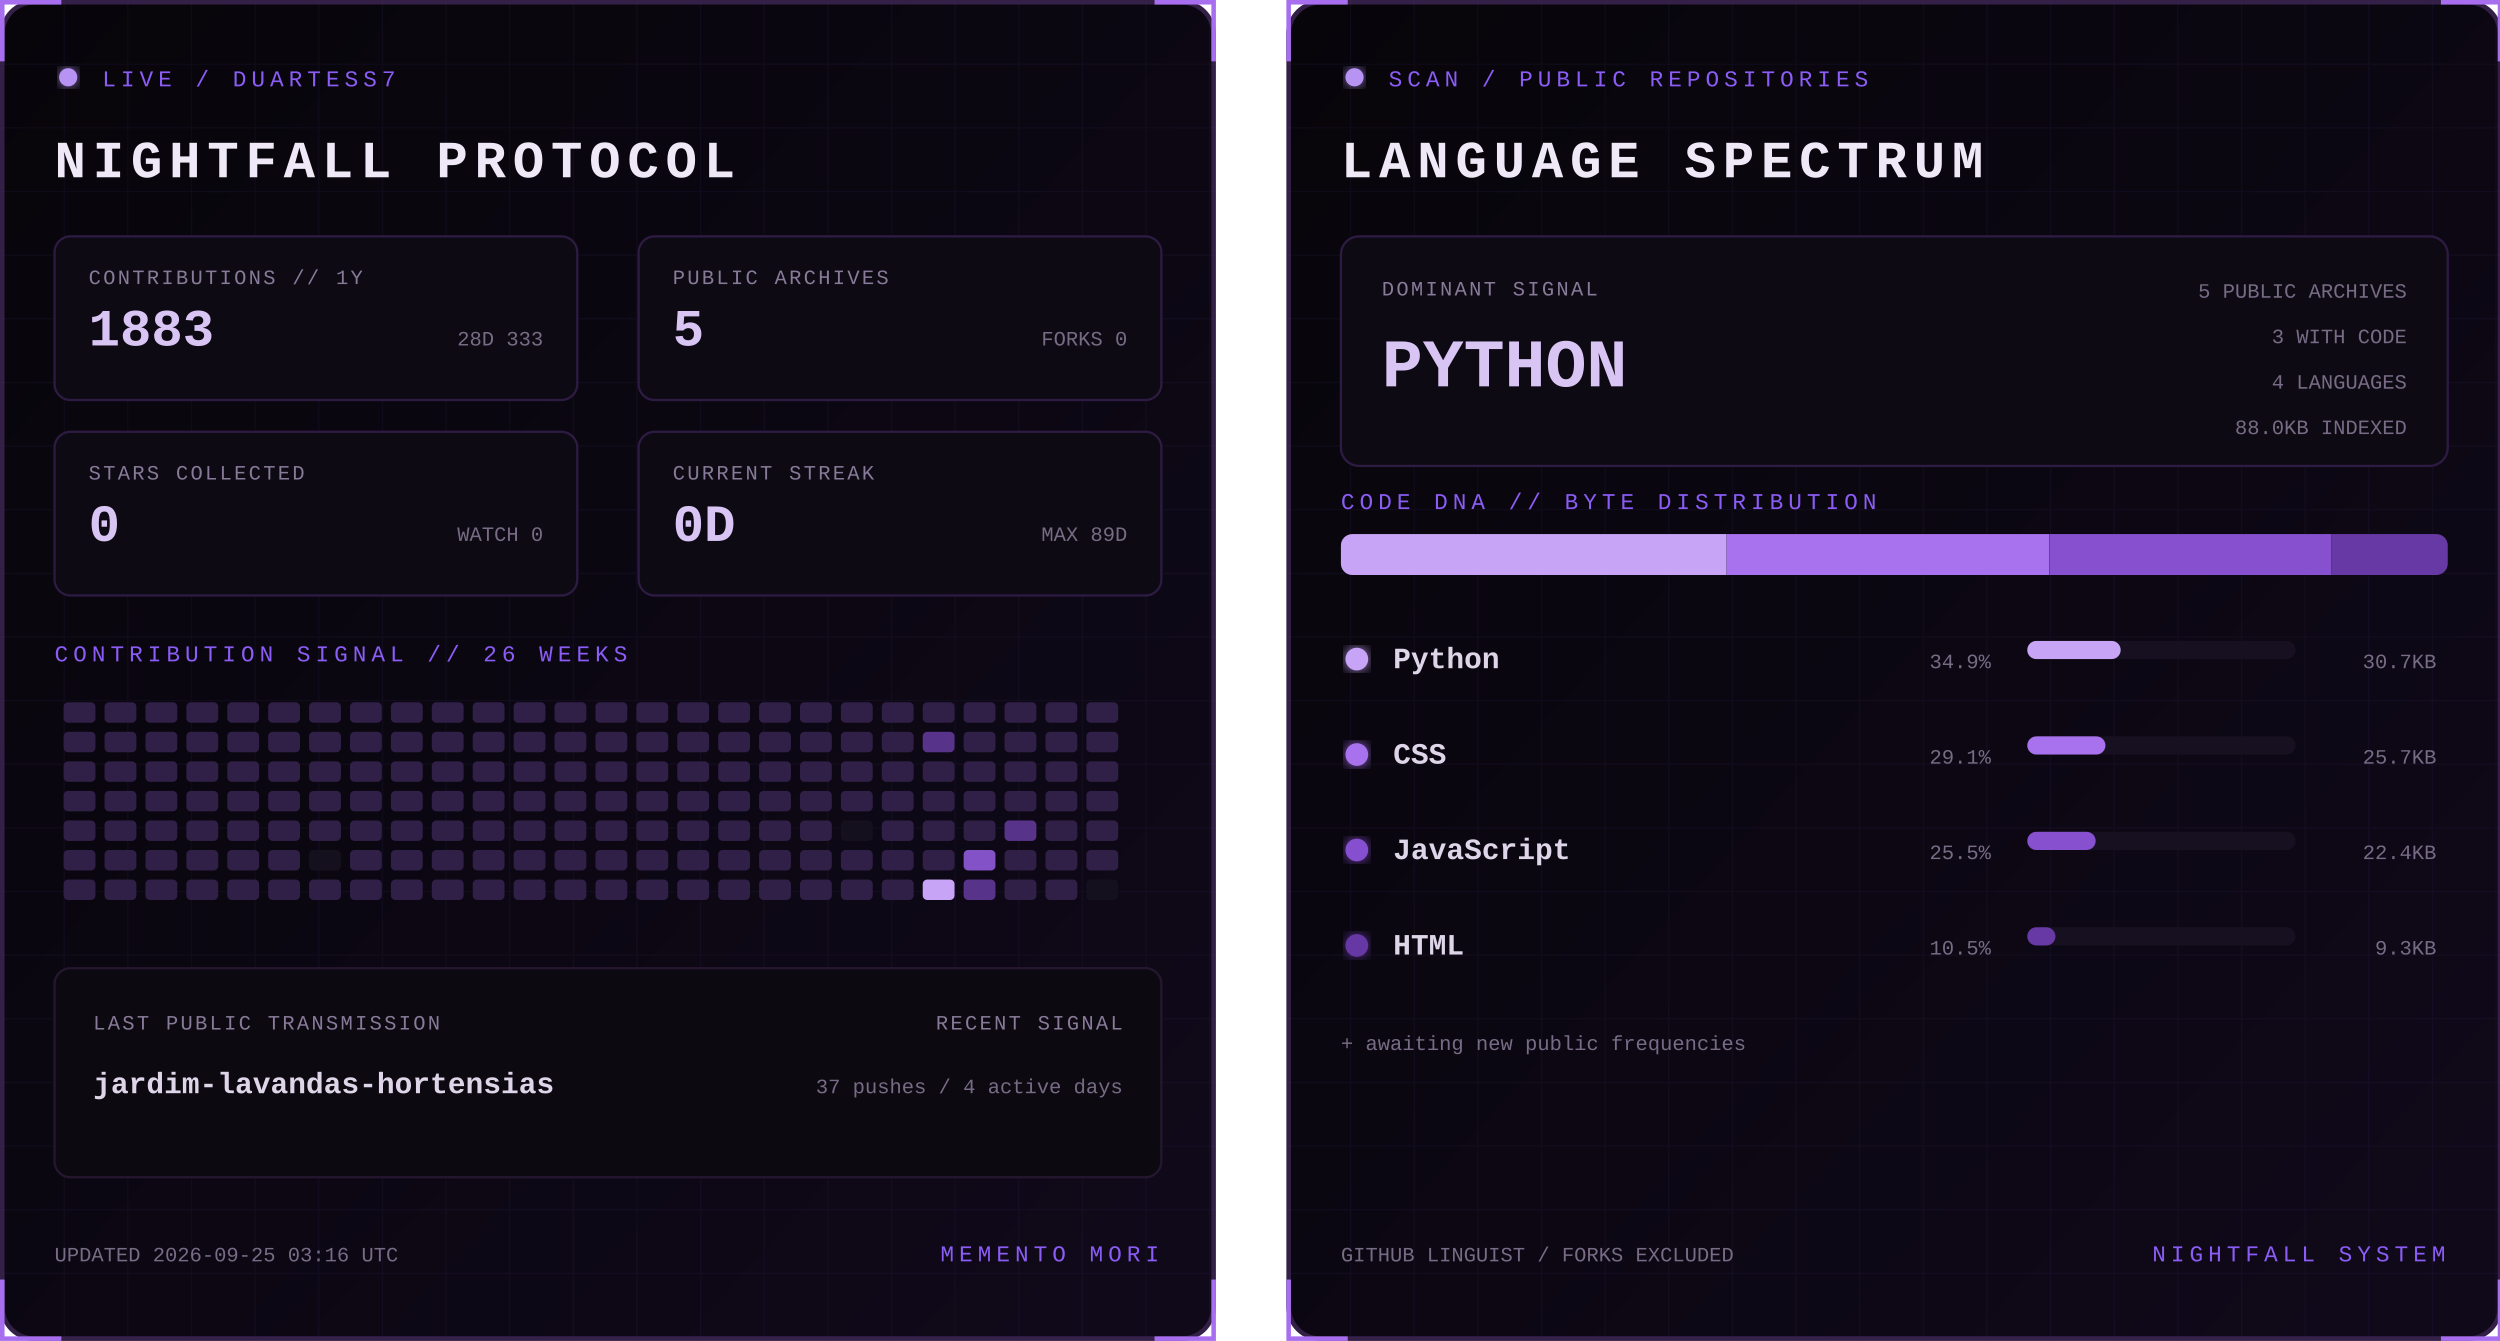
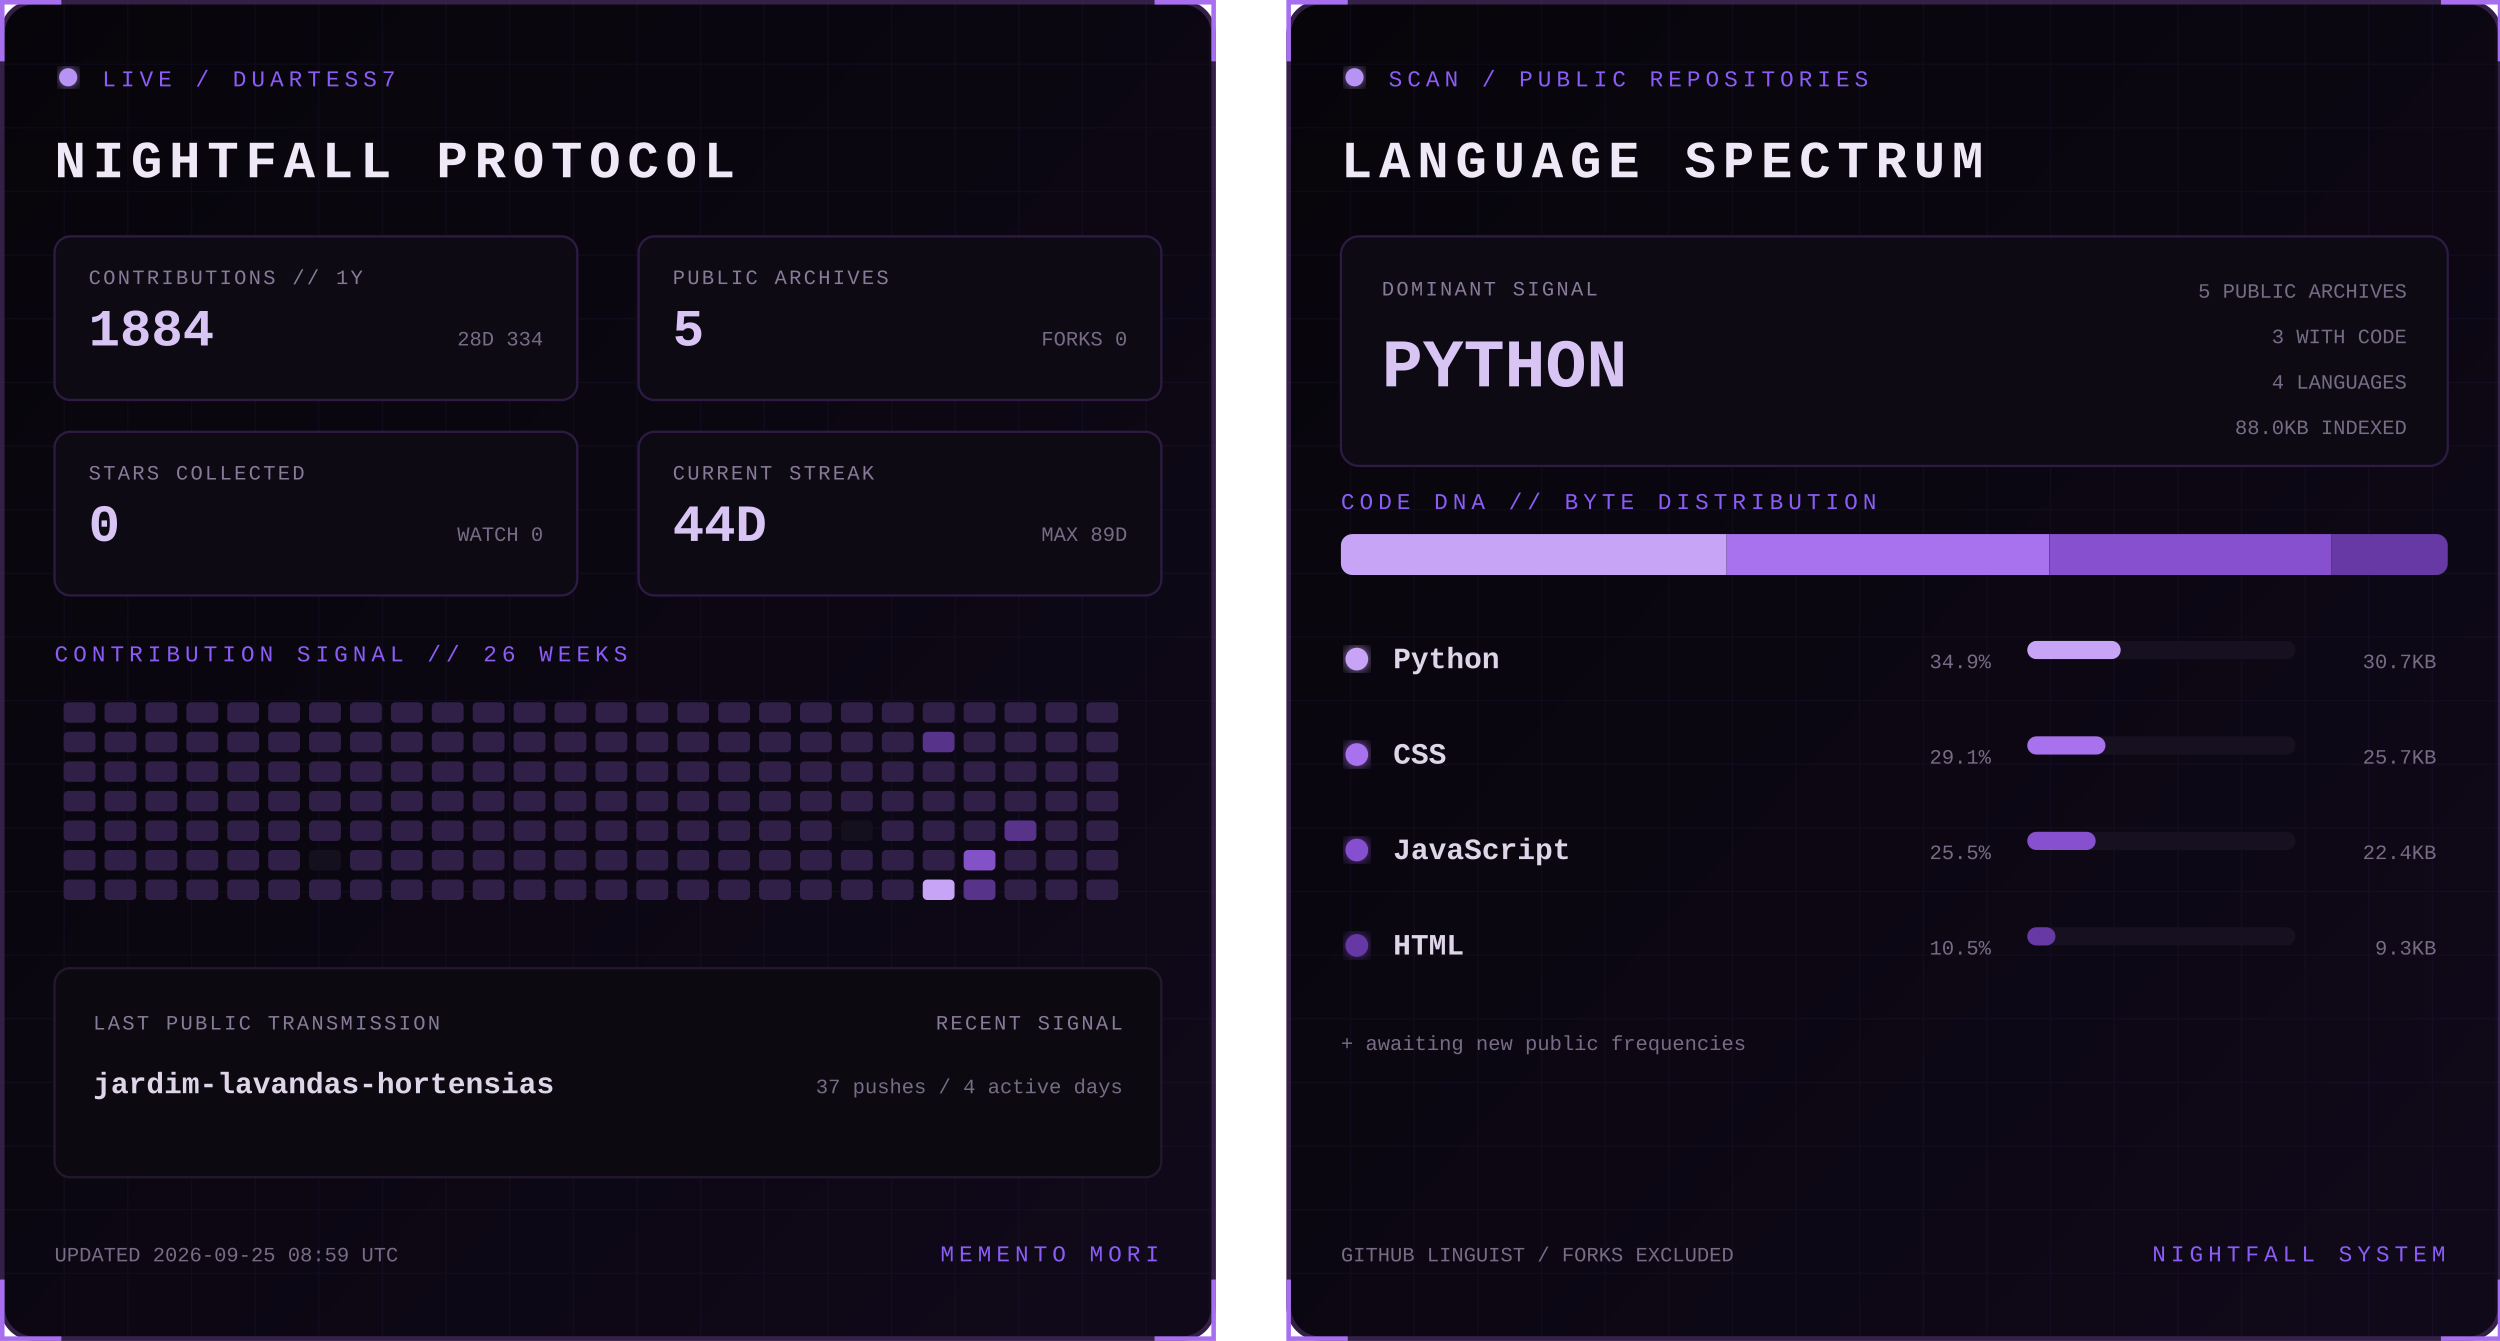
<svg xmlns="http://www.w3.org/2000/svg" width="1100" height="590" viewBox="0 0 1100 590" role="img" aria-labelledby="title desc">
  <defs>
    <linearGradient id="bg" x1="0" y1="0" x2="1" y2="1">
      <stop stop-color="#07050a" />
      <stop offset="1" stop-color="#10091a" />
    </linearGradient>
    <filter id="glow">
      <feGaussianBlur stdDeviation="3" result="b" />
      <feMerge>
        <feMergeNode in="b" />
        <feMergeNode in="SourceGraphic" />
      </feMerge>
    </filter>
    <pattern id="grid" width="28" height="28" patternUnits="userSpaceOnUse">
      <path d="M28 0H0V28" fill="none" stroke="#8b5cf6" stroke-opacity=".055" />
    </pattern>
    <clipPath id="dna">
      <rect x="24" y="235" width="487" height="18" rx="5" />
    </clipPath>
    <style>
      text { font-family: Consolas, 'Courier New', monospace; }
      .kicker { fill:#8b5cf6; font-size:10px; letter-spacing:2.2px; }
      .title { fill:#eee8f7; font-size:23px; font-weight:700; letter-spacing:3px; }
      .label { fill:#887a99; font-size:9px; letter-spacing:1px; }
      .stat { fill:#d8c5f4; font-size:23px; font-weight:700; }
      .detail,.pct { fill:#776b85; font-size:9px; }
      .lang { fill:#ded5e8; font-size:13px; font-weight:700; }
      .hero { fill:#d8c5f4; font-size:30px; font-weight:700; }
      .blink { animation:blink 1.6s step-end infinite; }
      @keyframes blink { 50% { opacity:.25 } }
    </style>
  </defs>
  <g>
    <rect x="1" y="1" width="533" height="588" rx="14" fill="url(#bg)" stroke="#342047" stroke-width="2" />
    <rect x="1" y="1" width="533" height="588" rx="14" fill="url(#grid)" />
    <path d="M27 1H1v26 M508 1h26v26 M534 563v26h-26 M27 589H1v-26" stroke="#a76ff0" stroke-width="2" fill="none" />
    <circle cx="30" cy="34" r="4" fill="#b794f4" filter="url(#glow)" class="blink" />
    <text x="45" y="38" class="kicker">LIVE / DUARTESS7</text>
    <text x="24" y="78" class="title">NIGHTFALL PROTOCOL</text>
    <g transform="translate(24 104)">
      <rect width="230" height="72" rx="7" fill="#0d0a13" stroke="#2d1b43" />
      <text x="15" y="21" class="label">CONTRIBUTIONS // 1Y</text>
-       <text x="15" y="48" class="stat">1883</text>
-       <text x="215" y="48" text-anchor="end" class="detail">28D 333</text>
+       <text x="15" y="48" class="stat">1884</text>
+       <text x="215" y="48" text-anchor="end" class="detail">28D 334</text>
    </g>
    <g transform="translate(281 104)">
      <rect width="230" height="72" rx="7" fill="#0d0a13" stroke="#2d1b43" />
      <text x="15" y="21" class="label">PUBLIC ARCHIVES</text>
      <text x="15" y="48" class="stat">5</text>
      <text x="215" y="48" text-anchor="end" class="detail">FORKS 0</text>
    </g>
    <g transform="translate(24 190)">
      <rect width="230" height="72" rx="7" fill="#0d0a13" stroke="#2d1b43" />
      <text x="15" y="21" class="label">STARS COLLECTED</text>
      <text x="15" y="48" class="stat">0</text>
      <text x="215" y="48" text-anchor="end" class="detail">WATCH 0</text>
    </g>
    <g transform="translate(281 190)">
      <rect width="230" height="72" rx="7" fill="#0d0a13" stroke="#2d1b43" />
      <text x="15" y="21" class="label">CURRENT STREAK</text>
-       <text x="15" y="48" class="stat">0D</text>
+       <text x="15" y="48" class="stat">44D</text>
      <text x="215" y="48" text-anchor="end" class="detail">MAX 89D</text>
    </g>
    <text x="24" y="291" class="kicker">CONTRIBUTION SIGNAL // 26 WEEKS</text>
    <g>
      <rect x="28" y="309" width="14" height="9" rx="2" fill="#302047" />
      <rect x="28" y="322" width="14" height="9" rx="2" fill="#302047" />
      <rect x="28" y="335" width="14" height="9" rx="2" fill="#302047" />
      <rect x="28" y="348" width="14" height="9" rx="2" fill="#302047" />
      <rect x="28" y="361" width="14" height="9" rx="2" fill="#302047" />
      <rect x="28" y="374" width="14" height="9" rx="2" fill="#302047" />
      <rect x="28" y="387" width="14" height="9" rx="2" fill="#302047" />
      <rect x="46" y="309" width="14" height="9" rx="2" fill="#302047" />
      <rect x="46" y="322" width="14" height="9" rx="2" fill="#302047" />
      <rect x="46" y="335" width="14" height="9" rx="2" fill="#302047" />
      <rect x="46" y="348" width="14" height="9" rx="2" fill="#302047" />
      <rect x="46" y="361" width="14" height="9" rx="2" fill="#302047" />
      <rect x="46" y="374" width="14" height="9" rx="2" fill="#302047" />
      <rect x="46" y="387" width="14" height="9" rx="2" fill="#302047" />
      <rect x="64" y="309" width="14" height="9" rx="2" fill="#302047" />
      <rect x="64" y="322" width="14" height="9" rx="2" fill="#302047" />
      <rect x="64" y="335" width="14" height="9" rx="2" fill="#302047" />
      <rect x="64" y="348" width="14" height="9" rx="2" fill="#302047" />
      <rect x="64" y="361" width="14" height="9" rx="2" fill="#302047" />
      <rect x="64" y="374" width="14" height="9" rx="2" fill="#302047" />
      <rect x="64" y="387" width="14" height="9" rx="2" fill="#302047" />
      <rect x="82" y="309" width="14" height="9" rx="2" fill="#302047" />
      <rect x="82" y="322" width="14" height="9" rx="2" fill="#302047" />
      <rect x="82" y="335" width="14" height="9" rx="2" fill="#302047" />
      <rect x="82" y="348" width="14" height="9" rx="2" fill="#302047" />
      <rect x="82" y="361" width="14" height="9" rx="2" fill="#302047" />
      <rect x="82" y="374" width="14" height="9" rx="2" fill="#302047" />
      <rect x="82" y="387" width="14" height="9" rx="2" fill="#302047" />
      <rect x="100" y="309" width="14" height="9" rx="2" fill="#302047" />
      <rect x="100" y="322" width="14" height="9" rx="2" fill="#302047" />
      <rect x="100" y="335" width="14" height="9" rx="2" fill="#302047" />
      <rect x="100" y="348" width="14" height="9" rx="2" fill="#302047" />
      <rect x="100" y="361" width="14" height="9" rx="2" fill="#302047" />
      <rect x="100" y="374" width="14" height="9" rx="2" fill="#302047" />
      <rect x="100" y="387" width="14" height="9" rx="2" fill="#302047" />
      <rect x="118" y="309" width="14" height="9" rx="2" fill="#302047" />
      <rect x="118" y="322" width="14" height="9" rx="2" fill="#302047" />
      <rect x="118" y="335" width="14" height="9" rx="2" fill="#302047" />
      <rect x="118" y="348" width="14" height="9" rx="2" fill="#302047" />
      <rect x="118" y="361" width="14" height="9" rx="2" fill="#302047" />
      <rect x="118" y="374" width="14" height="9" rx="2" fill="#302047" />
      <rect x="118" y="387" width="14" height="9" rx="2" fill="#302047" />
      <rect x="136" y="309" width="14" height="9" rx="2" fill="#302047" />
      <rect x="136" y="322" width="14" height="9" rx="2" fill="#302047" />
      <rect x="136" y="335" width="14" height="9" rx="2" fill="#302047" />
      <rect x="136" y="348" width="14" height="9" rx="2" fill="#302047" />
      <rect x="136" y="361" width="14" height="9" rx="2" fill="#302047" />
      <rect x="136" y="374" width="14" height="9" rx="2" fill="#15101d" />
      <rect x="136" y="387" width="14" height="9" rx="2" fill="#302047" />
      <rect x="154" y="309" width="14" height="9" rx="2" fill="#302047" />
      <rect x="154" y="322" width="14" height="9" rx="2" fill="#302047" />
      <rect x="154" y="335" width="14" height="9" rx="2" fill="#302047" />
      <rect x="154" y="348" width="14" height="9" rx="2" fill="#302047" />
      <rect x="154" y="361" width="14" height="9" rx="2" fill="#302047" />
      <rect x="154" y="374" width="14" height="9" rx="2" fill="#302047" />
      <rect x="154" y="387" width="14" height="9" rx="2" fill="#302047" />
      <rect x="172" y="309" width="14" height="9" rx="2" fill="#302047" />
      <rect x="172" y="322" width="14" height="9" rx="2" fill="#302047" />
      <rect x="172" y="335" width="14" height="9" rx="2" fill="#302047" />
      <rect x="172" y="348" width="14" height="9" rx="2" fill="#302047" />
      <rect x="172" y="361" width="14" height="9" rx="2" fill="#302047" />
      <rect x="172" y="374" width="14" height="9" rx="2" fill="#302047" />
      <rect x="172" y="387" width="14" height="9" rx="2" fill="#302047" />
      <rect x="190" y="309" width="14" height="9" rx="2" fill="#302047" />
      <rect x="190" y="322" width="14" height="9" rx="2" fill="#302047" />
      <rect x="190" y="335" width="14" height="9" rx="2" fill="#302047" />
      <rect x="190" y="348" width="14" height="9" rx="2" fill="#302047" />
      <rect x="190" y="361" width="14" height="9" rx="2" fill="#302047" />
      <rect x="190" y="374" width="14" height="9" rx="2" fill="#302047" />
      <rect x="190" y="387" width="14" height="9" rx="2" fill="#302047" />
      <rect x="208" y="309" width="14" height="9" rx="2" fill="#302047" />
      <rect x="208" y="322" width="14" height="9" rx="2" fill="#302047" />
      <rect x="208" y="335" width="14" height="9" rx="2" fill="#302047" />
      <rect x="208" y="348" width="14" height="9" rx="2" fill="#302047" />
      <rect x="208" y="361" width="14" height="9" rx="2" fill="#302047" />
      <rect x="208" y="374" width="14" height="9" rx="2" fill="#302047" />
      <rect x="208" y="387" width="14" height="9" rx="2" fill="#302047" />
      <rect x="226" y="309" width="14" height="9" rx="2" fill="#302047" />
      <rect x="226" y="322" width="14" height="9" rx="2" fill="#302047" />
      <rect x="226" y="335" width="14" height="9" rx="2" fill="#302047" />
      <rect x="226" y="348" width="14" height="9" rx="2" fill="#302047" />
      <rect x="226" y="361" width="14" height="9" rx="2" fill="#302047" />
      <rect x="226" y="374" width="14" height="9" rx="2" fill="#302047" />
      <rect x="226" y="387" width="14" height="9" rx="2" fill="#302047" />
      <rect x="244" y="309" width="14" height="9" rx="2" fill="#302047" />
      <rect x="244" y="322" width="14" height="9" rx="2" fill="#302047" />
      <rect x="244" y="335" width="14" height="9" rx="2" fill="#302047" />
      <rect x="244" y="348" width="14" height="9" rx="2" fill="#302047" />
      <rect x="244" y="361" width="14" height="9" rx="2" fill="#302047" />
      <rect x="244" y="374" width="14" height="9" rx="2" fill="#302047" />
      <rect x="244" y="387" width="14" height="9" rx="2" fill="#302047" />
      <rect x="262" y="309" width="14" height="9" rx="2" fill="#302047" />
      <rect x="262" y="322" width="14" height="9" rx="2" fill="#302047" />
      <rect x="262" y="335" width="14" height="9" rx="2" fill="#302047" />
      <rect x="262" y="348" width="14" height="9" rx="2" fill="#302047" />
      <rect x="262" y="361" width="14" height="9" rx="2" fill="#302047" />
      <rect x="262" y="374" width="14" height="9" rx="2" fill="#302047" />
      <rect x="262" y="387" width="14" height="9" rx="2" fill="#302047" />
      <rect x="280" y="309" width="14" height="9" rx="2" fill="#302047" />
      <rect x="280" y="322" width="14" height="9" rx="2" fill="#302047" />
      <rect x="280" y="335" width="14" height="9" rx="2" fill="#302047" />
      <rect x="280" y="348" width="14" height="9" rx="2" fill="#302047" />
      <rect x="280" y="361" width="14" height="9" rx="2" fill="#302047" />
      <rect x="280" y="374" width="14" height="9" rx="2" fill="#302047" />
      <rect x="280" y="387" width="14" height="9" rx="2" fill="#302047" />
      <rect x="298" y="309" width="14" height="9" rx="2" fill="#302047" />
      <rect x="298" y="322" width="14" height="9" rx="2" fill="#302047" />
      <rect x="298" y="335" width="14" height="9" rx="2" fill="#302047" />
      <rect x="298" y="348" width="14" height="9" rx="2" fill="#302047" />
      <rect x="298" y="361" width="14" height="9" rx="2" fill="#302047" />
      <rect x="298" y="374" width="14" height="9" rx="2" fill="#302047" />
      <rect x="298" y="387" width="14" height="9" rx="2" fill="#302047" />
      <rect x="316" y="309" width="14" height="9" rx="2" fill="#302047" />
      <rect x="316" y="322" width="14" height="9" rx="2" fill="#302047" />
      <rect x="316" y="335" width="14" height="9" rx="2" fill="#302047" />
      <rect x="316" y="348" width="14" height="9" rx="2" fill="#302047" />
      <rect x="316" y="361" width="14" height="9" rx="2" fill="#302047" />
      <rect x="316" y="374" width="14" height="9" rx="2" fill="#302047" />
      <rect x="316" y="387" width="14" height="9" rx="2" fill="#302047" />
      <rect x="334" y="309" width="14" height="9" rx="2" fill="#302047" />
      <rect x="334" y="322" width="14" height="9" rx="2" fill="#302047" />
      <rect x="334" y="335" width="14" height="9" rx="2" fill="#302047" />
      <rect x="334" y="348" width="14" height="9" rx="2" fill="#302047" />
      <rect x="334" y="361" width="14" height="9" rx="2" fill="#302047" />
      <rect x="334" y="374" width="14" height="9" rx="2" fill="#302047" />
      <rect x="334" y="387" width="14" height="9" rx="2" fill="#302047" />
      <rect x="352" y="309" width="14" height="9" rx="2" fill="#302047" />
      <rect x="352" y="322" width="14" height="9" rx="2" fill="#302047" />
      <rect x="352" y="335" width="14" height="9" rx="2" fill="#302047" />
      <rect x="352" y="348" width="14" height="9" rx="2" fill="#302047" />
      <rect x="352" y="361" width="14" height="9" rx="2" fill="#302047" />
      <rect x="352" y="374" width="14" height="9" rx="2" fill="#302047" />
      <rect x="352" y="387" width="14" height="9" rx="2" fill="#302047" />
      <rect x="370" y="309" width="14" height="9" rx="2" fill="#302047" />
      <rect x="370" y="322" width="14" height="9" rx="2" fill="#302047" />
      <rect x="370" y="335" width="14" height="9" rx="2" fill="#302047" />
      <rect x="370" y="348" width="14" height="9" rx="2" fill="#302047" />
      <rect x="370" y="361" width="14" height="9" rx="2" fill="#15101d" />
      <rect x="370" y="374" width="14" height="9" rx="2" fill="#302047" />
      <rect x="370" y="387" width="14" height="9" rx="2" fill="#302047" />
      <rect x="388" y="309" width="14" height="9" rx="2" fill="#302047" />
      <rect x="388" y="322" width="14" height="9" rx="2" fill="#302047" />
      <rect x="388" y="335" width="14" height="9" rx="2" fill="#302047" />
      <rect x="388" y="348" width="14" height="9" rx="2" fill="#302047" />
      <rect x="388" y="361" width="14" height="9" rx="2" fill="#302047" />
      <rect x="388" y="374" width="14" height="9" rx="2" fill="#302047" />
      <rect x="388" y="387" width="14" height="9" rx="2" fill="#302047" />
      <rect x="406" y="309" width="14" height="9" rx="2" fill="#302047" />
      <rect x="406" y="322" width="14" height="9" rx="2" fill="#57338a" />
      <rect x="406" y="335" width="14" height="9" rx="2" fill="#302047" />
      <rect x="406" y="348" width="14" height="9" rx="2" fill="#302047" />
      <rect x="406" y="361" width="14" height="9" rx="2" fill="#302047" />
      <rect x="406" y="374" width="14" height="9" rx="2" fill="#302047" />
      <rect x="406" y="387" width="14" height="9" rx="2" fill="#c7a4f6" />
      <rect x="424" y="309" width="14" height="9" rx="2" fill="#302047" />
      <rect x="424" y="322" width="14" height="9" rx="2" fill="#302047" />
      <rect x="424" y="335" width="14" height="9" rx="2" fill="#302047" />
      <rect x="424" y="348" width="14" height="9" rx="2" fill="#302047" />
      <rect x="424" y="361" width="14" height="9" rx="2" fill="#302047" />
      <rect x="424" y="374" width="14" height="9" rx="2" fill="#8452c7" />
      <rect x="424" y="387" width="14" height="9" rx="2" fill="#57338a" />
      <rect x="442" y="309" width="14" height="9" rx="2" fill="#302047" />
      <rect x="442" y="322" width="14" height="9" rx="2" fill="#302047" />
      <rect x="442" y="335" width="14" height="9" rx="2" fill="#302047" />
      <rect x="442" y="348" width="14" height="9" rx="2" fill="#302047" />
      <rect x="442" y="361" width="14" height="9" rx="2" fill="#57338a" />
      <rect x="442" y="374" width="14" height="9" rx="2" fill="#302047" />
      <rect x="442" y="387" width="14" height="9" rx="2" fill="#302047" />
      <rect x="460" y="309" width="14" height="9" rx="2" fill="#302047" />
      <rect x="460" y="322" width="14" height="9" rx="2" fill="#302047" />
      <rect x="460" y="335" width="14" height="9" rx="2" fill="#302047" />
      <rect x="460" y="348" width="14" height="9" rx="2" fill="#302047" />
      <rect x="460" y="361" width="14" height="9" rx="2" fill="#302047" />
      <rect x="460" y="374" width="14" height="9" rx="2" fill="#302047" />
      <rect x="460" y="387" width="14" height="9" rx="2" fill="#302047" />
      <rect x="478" y="309" width="14" height="9" rx="2" fill="#302047" />
      <rect x="478" y="322" width="14" height="9" rx="2" fill="#302047" />
      <rect x="478" y="335" width="14" height="9" rx="2" fill="#302047" />
      <rect x="478" y="348" width="14" height="9" rx="2" fill="#302047" />
      <rect x="478" y="361" width="14" height="9" rx="2" fill="#302047" />
      <rect x="478" y="374" width="14" height="9" rx="2" fill="#302047" />
-       <rect x="478" y="387" width="14" height="9" rx="2" fill="#15101d" />
+       <rect x="478" y="387" width="14" height="9" rx="2" fill="#302047" />
    </g>
    <rect x="24" y="426" width="487" height="92" rx="7" fill="#0c0911" stroke="#24172f" />
    <text x="41" y="453" class="label">LAST PUBLIC TRANSMISSION</text>
    <text x="41" y="481" class="lang">jardim-lavandas-hortensias</text>
    <text x="494" y="453" text-anchor="end" class="label">RECENT SIGNAL</text>
    <text x="494" y="481" text-anchor="end" class="detail">37 pushes / 4 active days</text>
-     <text x="24" y="555" class="detail">UPDATED 2026-09-25 03:16 UTC</text>
+     <text x="24" y="555" class="detail">UPDATED 2026-09-25 08:59 UTC</text>
    <text x="510" y="555" text-anchor="end" class="kicker">MEMENTO MORI</text>
  </g>
  <g transform="translate(566)">
    <rect x="1" y="1" width="533" height="588" rx="14" fill="url(#bg)" stroke="#342047" stroke-width="2" />
    <rect x="1" y="1" width="533" height="588" rx="14" fill="url(#grid)" />
    <path d="M27 1H1v26 M508 1h26v26 M534 563v26h-26 M27 589H1v-26" stroke="#a76ff0" stroke-width="2" fill="none" />
    <circle cx="30" cy="34" r="4" fill="#b794f4" filter="url(#glow)" class="blink" />
    <text x="45" y="38" class="kicker">SCAN / PUBLIC REPOSITORIES</text>
    <text x="24" y="78" class="title">LANGUAGE SPECTRUM</text>
    <rect x="24" y="104" width="487" height="101" rx="8" fill="#0d0a13" stroke="#2d1b43" />
    <text x="42" y="130" class="label">DOMINANT SIGNAL</text>
    <text x="42" y="170" class="hero">PYTHON</text>
    <text x="493" y="131" text-anchor="end" class="detail">5 PUBLIC ARCHIVES</text>
    <text x="493" y="151" text-anchor="end" class="detail">3 WITH CODE</text>
    <text x="493" y="171" text-anchor="end" class="detail">4 LANGUAGES</text>
    <text x="493" y="191" text-anchor="end" class="detail">88.0KB INDEXED</text>
    <text x="24" y="224" class="kicker">CODE DNA // BYTE DISTRIBUTION</text>
    <rect x="24" y="235" width="487" height="18" rx="5" fill="#171020" />
    <g clip-path="url(#dna)">
      <rect x="24.0" y="235" width="169.7" height="18" fill="#c7a4f6" />
      <rect x="193.7" y="235" width="141.9" height="18" fill="#a871ed" />
      <rect x="335.7" y="235" width="124.0" height="18" fill="#8650cf" />
      <rect x="459.7" y="235" width="51.3" height="18" fill="#6639a4" />
    </g>
    <circle cx="31" cy="290" r="5" fill="#c7a4f6" filter="url(#glow)" />
    <text x="47" y="294" class="lang">Python</text>
    <text x="310" y="294" text-anchor="end" class="pct">34.9%</text>
    <rect x="326" y="282" width="118" height="8" rx="4" fill="#171020" />
    <rect x="326" y="282" width="41.1" height="8" rx="4" fill="#c7a4f6" />
    <text x="506" y="294" text-anchor="end" class="detail">30.7KB</text>
    <circle cx="31" cy="332" r="5" fill="#a871ed" filter="url(#glow)" />
    <text x="47" y="336" class="lang">CSS</text>
    <text x="310" y="336" text-anchor="end" class="pct">29.1%</text>
    <rect x="326" y="324" width="118" height="8" rx="4" fill="#171020" />
    <rect x="326" y="324" width="34.4" height="8" rx="4" fill="#a871ed" />
    <text x="506" y="336" text-anchor="end" class="detail">25.7KB</text>
    <circle cx="31" cy="374" r="5" fill="#8650cf" filter="url(#glow)" />
    <text x="47" y="378" class="lang">JavaScript</text>
    <text x="310" y="378" text-anchor="end" class="pct">25.5%</text>
    <rect x="326" y="366" width="118" height="8" rx="4" fill="#171020" />
    <rect x="326" y="366" width="30.1" height="8" rx="4" fill="#8650cf" />
    <text x="506" y="378" text-anchor="end" class="detail">22.4KB</text>
    <circle cx="31" cy="416" r="5" fill="#6639a4" filter="url(#glow)" />
    <text x="47" y="420" class="lang">HTML</text>
    <text x="310" y="420" text-anchor="end" class="pct">10.5%</text>
    <rect x="326" y="408" width="118" height="8" rx="4" fill="#171020" />
    <rect x="326" y="408" width="12.4" height="8" rx="4" fill="#6639a4" />
    <text x="506" y="420" text-anchor="end" class="detail">9.3KB</text>
    <text x="24" y="462" class="detail">+ awaiting new public frequencies</text>
    <text x="24" y="555" class="detail">GITHUB LINGUIST / FORKS EXCLUDED</text>
    <text x="510" y="555" text-anchor="end" class="kicker">NIGHTFALL SYSTEM</text>
  </g>
</svg>
